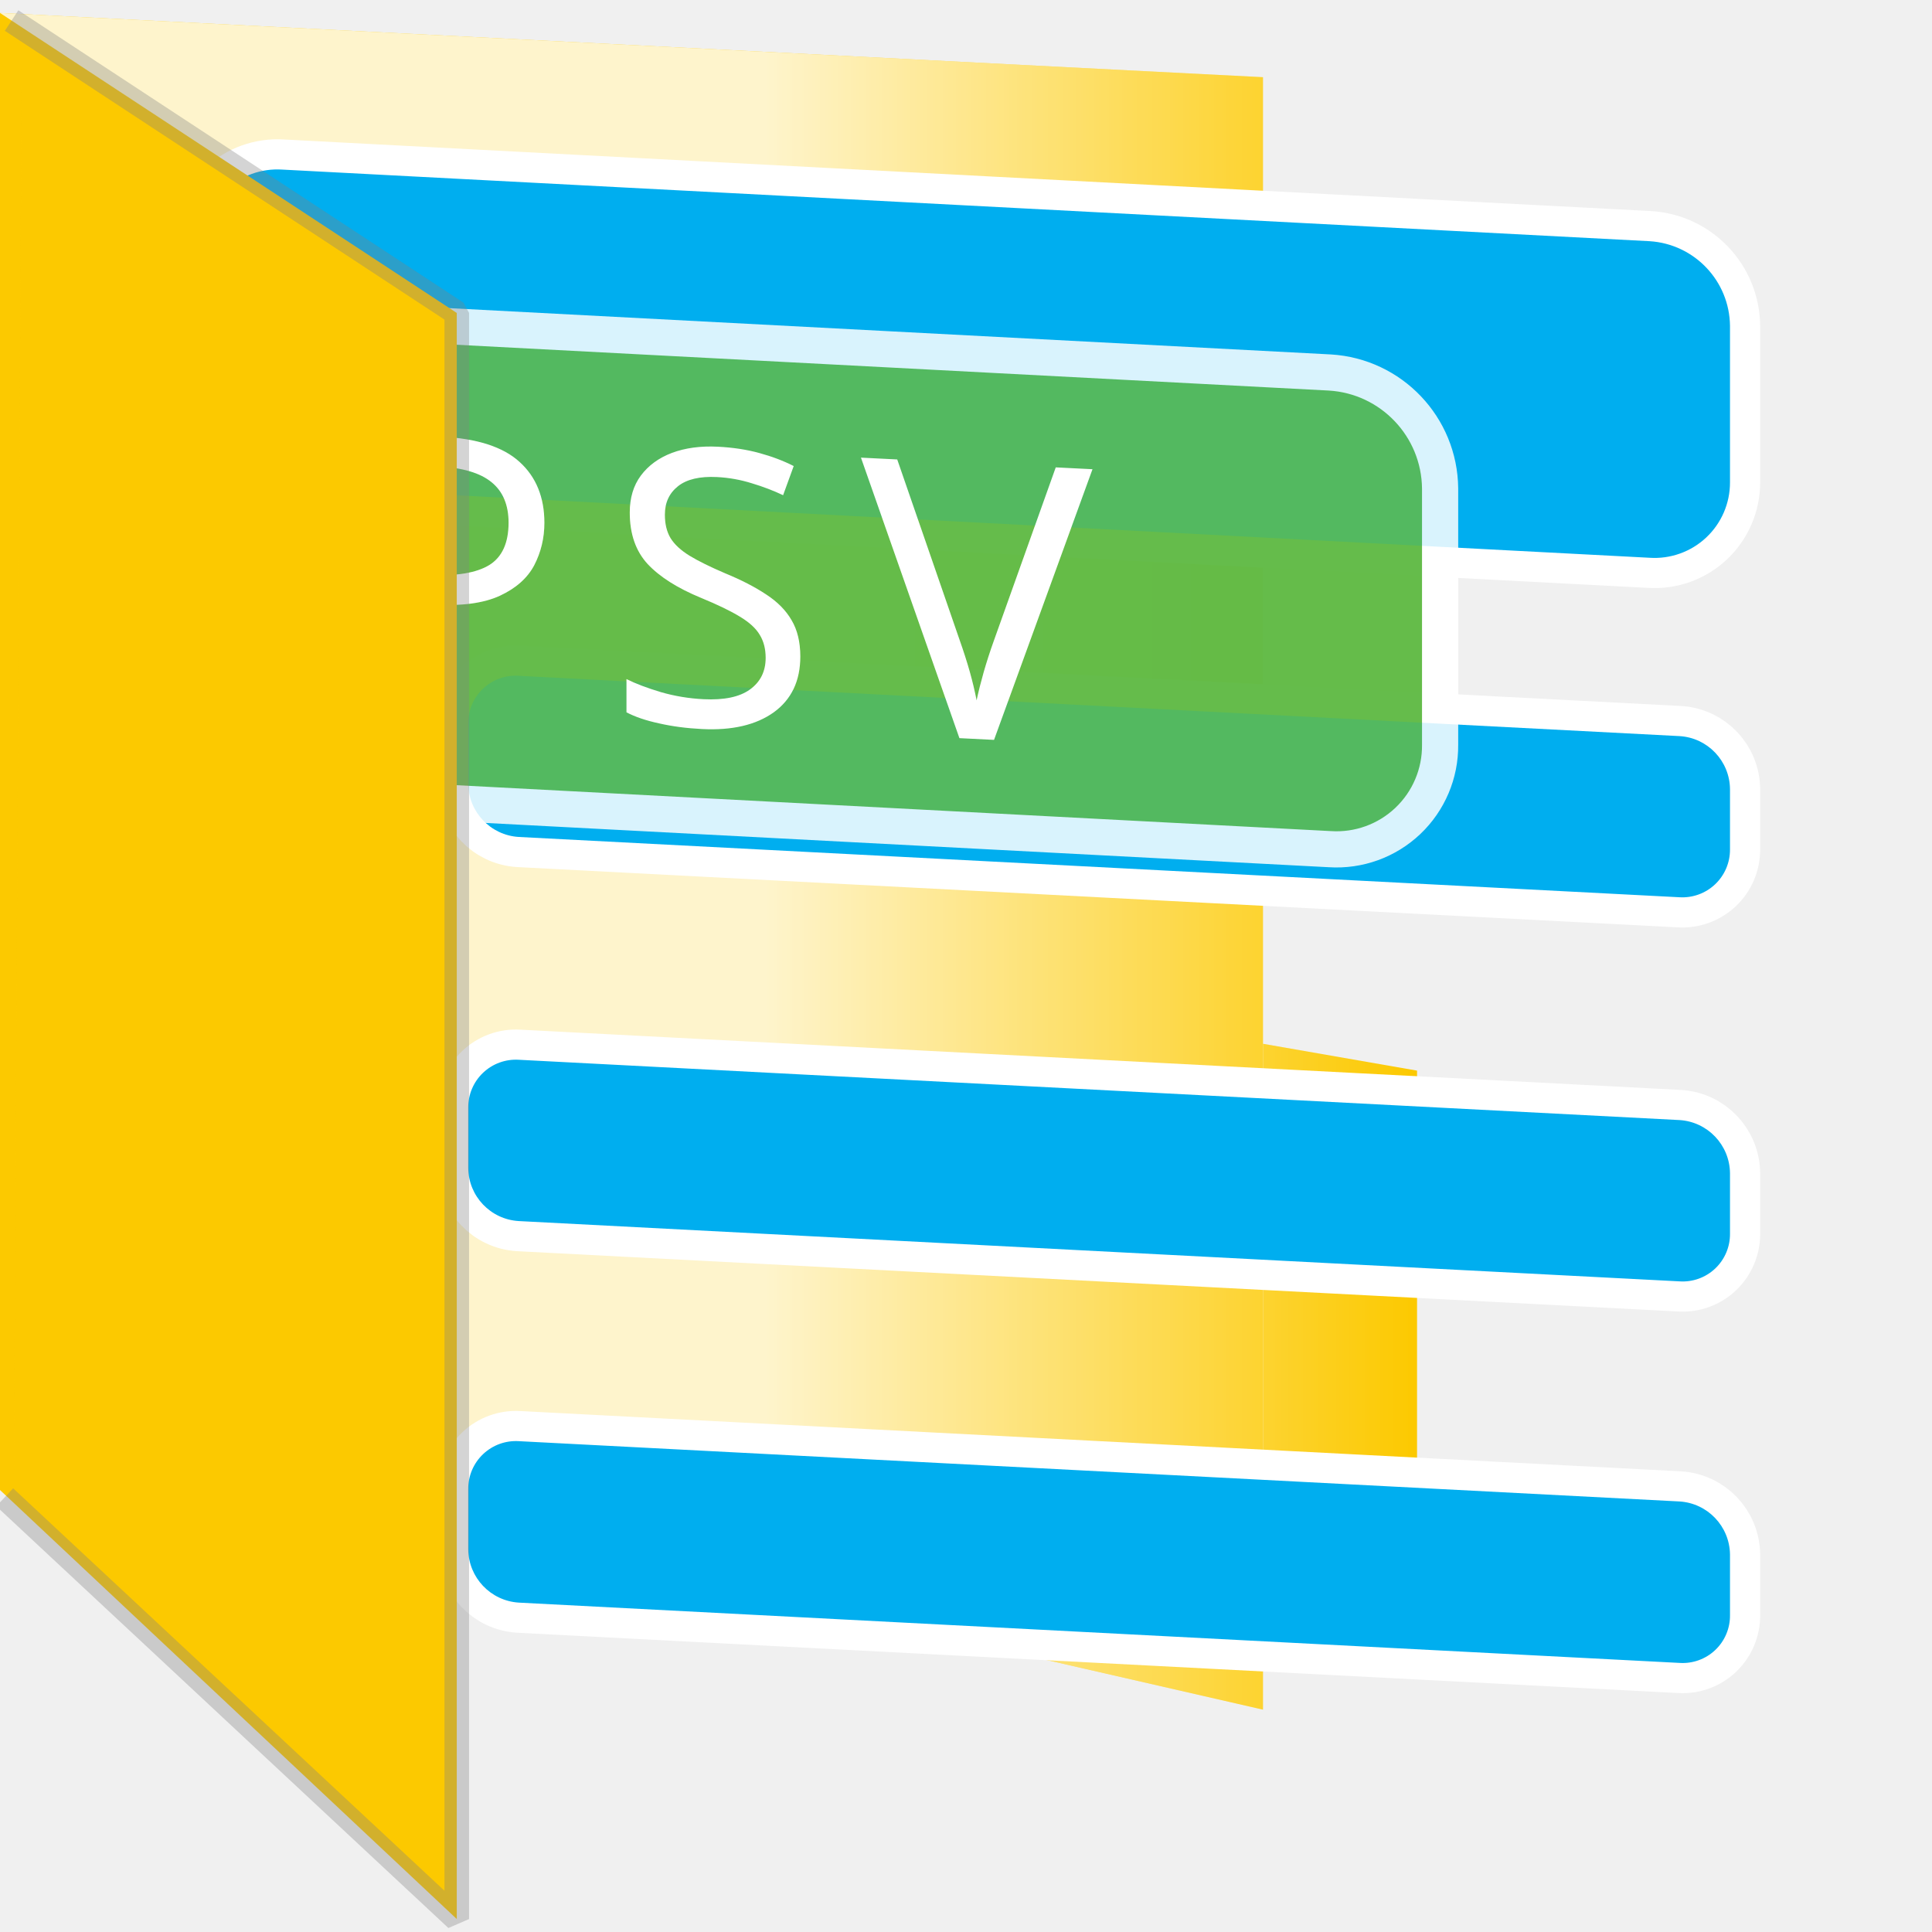
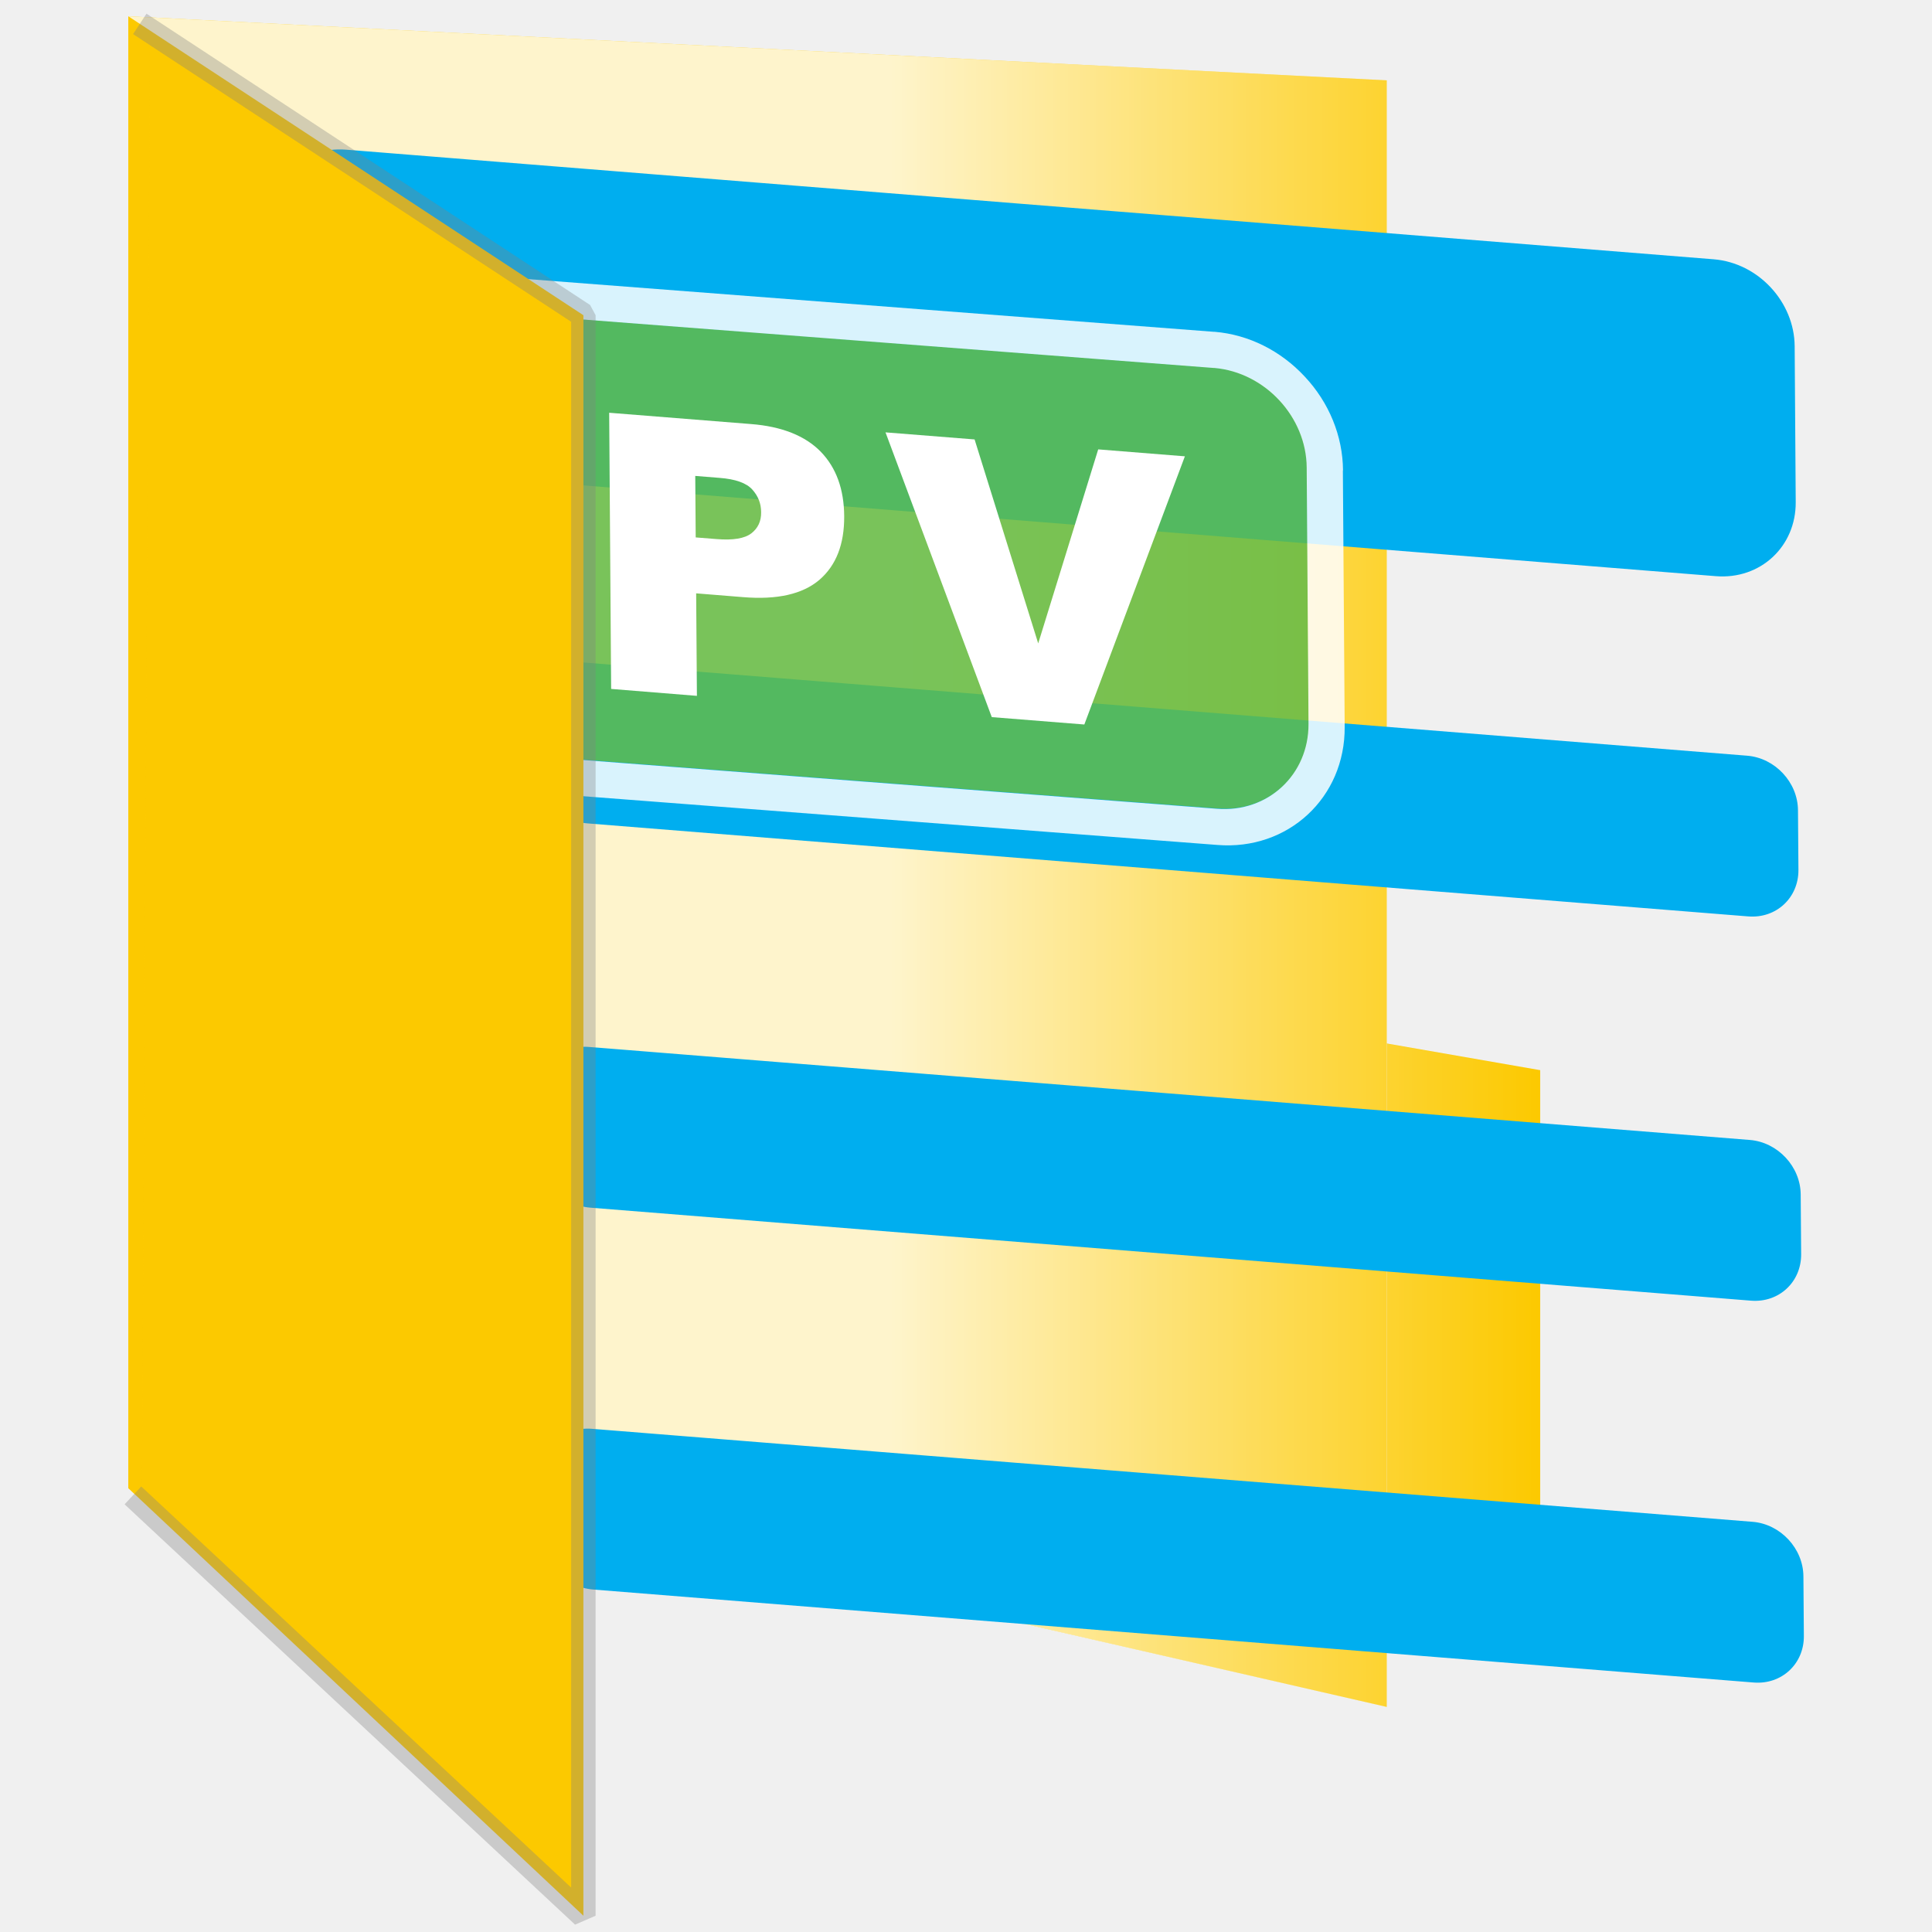
- <svg xmlns="http://www.w3.org/2000/svg" id="Layer_1" data-name="Layer 1" viewBox="0 0 128.16 128.16">
+ <svg xmlns="http://www.w3.org/2000/svg" id="Layer_1" viewBox="0 0 128.16 128.16">
  <defs>
-     <style>.cls-1,.cls-7{fill:#fcc900;}.cls-2{opacity:0.8;fill:url(#linear-gradient);}.cls-3,.cls-5{fill:#fff;}.cls-3,.cls-4{stroke:#fff;stroke-miterlimit:10;}.cls-3{stroke-width:4px;}.cls-4{fill:#62bb46;stroke-width:2.4px;opacity:0.85;}.cls-5{font-size:25.6px;font-family:Arial-Black, Arial Black;letter-spacing:0.11em;}.cls-6{fill:#00aeef;}.cls-7{stroke:gray;stroke-linecap:square;stroke-linejoin:bevel;stroke-width:1.63px;opacity:0.34;}</style>
-     <linearGradient id="linear-gradient" y1="57.13" x2="94" y2="57.13" gradientUnits="userSpaceOnUse">
-       <stop offset="0.54" stop-color="#fff" />
+     <style>.cls-1,.cls-2{fill:#fff;}.cls-1,.cls-3{opacity:.85;}.cls-4{fill:#00aeef;}.cls-5{fill:url(#linear-gradient);opacity:.8;}.cls-3{fill:#62bb46;}.cls-6,.cls-7{fill:#fcc900;}.cls-7{opacity:.34;stroke:gray;stroke-linecap:square;stroke-linejoin:bevel;stroke-width:1.62px;}</style>
+     <linearGradient id="linear-gradient" x1="8.51" y1="57.16" x2="102.17" y2="57.16" gradientUnits="userSpaceOnUse">
+       <stop offset=".54" stop-color="#fff" />
      <stop offset="1" stop-color="#fff" stop-opacity="0" />
    </linearGradient>
  </defs>
-   <polygon class="cls-1" points="0 0.86 83.78 5.12 83.78 113.41 0 94.19 0 0.86" />
-   <polygon class="cls-1" points="83.78 69.24 94 71.02 94 109.27 83.78 107.49 83.78 69.24" />
-   <path class="cls-2" d="M0,.86,83.78,5.12V113.41L0,94.19ZM83.78,107.49,94,109.27V71L83.78,69.24Z" />
-   <path class="cls-3" d="M20.71,54.76l-4-.2A3.58,3.58,0,0,1,13.4,51v-4a3.16,3.16,0,0,1,3.35-3.18l4,.21a3.58,3.58,0,0,1,3.35,3.53v4A3.14,3.14,0,0,1,20.71,54.76Z" />
-   <path class="cls-3" d="M20.71,80.24l-4-.21A3.58,3.58,0,0,1,13.4,76.5v-4a3.14,3.14,0,0,1,3.35-3.17l4,.2a3.58,3.58,0,0,1,3.35,3.53v4A3.16,3.16,0,0,1,20.71,80.24Z" />
-   <path class="cls-3" d="M20.71,105.56l-4-.21a3.58,3.58,0,0,1-3.35-3.53v-4a3.14,3.14,0,0,1,3.35-3.17l4,.21a3.56,3.56,0,0,1,3.35,3.52v4A3.16,3.16,0,0,1,20.71,105.56Z" />
-   <path class="cls-3" d="M111.41,59.52l-77-4A3.57,3.57,0,0,1,31.06,52V48a3.14,3.14,0,0,1,3.35-3.17l77,4a3.56,3.56,0,0,1,3.35,3.52v4A3.16,3.16,0,0,1,111.41,59.52Z" />
-   <path class="cls-3" d="M111.41,85l-77-4a3.56,3.56,0,0,1-3.35-3.52v-4a3.16,3.16,0,0,1,3.35-3.18l77,4a3.57,3.57,0,0,1,3.35,3.52v4A3.14,3.14,0,0,1,111.41,85Z" />
-   <path class="cls-3" d="M111.41,110.31l-77-4a3.58,3.58,0,0,1-3.35-3.53v-4a3.16,3.16,0,0,1,3.35-3.18l77,4a3.57,3.57,0,0,1,3.35,3.52v4A3.14,3.14,0,0,1,111.41,110.31Z" />
-   <path class="cls-3" d="M109.43,37l-90.7-4.75a5.69,5.69,0,0,1-5.33-5.62V16.31a5,5,0,0,1,5.33-5.06L109.43,16a5.69,5.69,0,0,1,5.33,5.62V32A5,5,0,0,1,109.43,37Z" />
-   <path class="cls-4" d="M13.58,20.79l74.64,3.92a7.78,7.78,0,0,1,7.31,7.69v17a6.87,6.87,0,0,1-7.31,6.93L13.58,52.41" />
-   <text class="cls-5" transform="matrix(1, 0.05, 0, 1, 21.94, 46.88)">PSV</text>
-   <path class="cls-6" d="M20.71,54.76l-4-.2A3.58,3.58,0,0,1,13.4,51v-4a3.16,3.16,0,0,1,3.35-3.18l4,.21a3.58,3.58,0,0,1,3.35,3.53v4A3.14,3.14,0,0,1,20.71,54.76Z" />
-   <path class="cls-6" d="M20.71,80.24l-4-.21A3.58,3.58,0,0,1,13.4,76.5v-4a3.14,3.14,0,0,1,3.35-3.17l4,.2a3.58,3.58,0,0,1,3.35,3.53v4A3.16,3.16,0,0,1,20.71,80.24Z" />
-   <path class="cls-6" d="M20.71,105.56l-4-.21a3.58,3.58,0,0,1-3.35-3.53v-4a3.14,3.14,0,0,1,3.35-3.17l4,.21a3.56,3.56,0,0,1,3.35,3.52v4A3.16,3.16,0,0,1,20.71,105.56Z" />
-   <path class="cls-6" d="M111.41,59.52l-77-4A3.57,3.57,0,0,1,31.06,52V48a3.14,3.14,0,0,1,3.35-3.17l77,4a3.56,3.56,0,0,1,3.35,3.52v4A3.16,3.16,0,0,1,111.41,59.52Z" />
-   <path class="cls-6" d="M111.41,85l-77-4a3.56,3.56,0,0,1-3.35-3.52v-4a3.16,3.16,0,0,1,3.35-3.18l77,4a3.57,3.57,0,0,1,3.35,3.52v4A3.14,3.14,0,0,1,111.41,85Z" />
-   <path class="cls-6" d="M111.41,110.31l-77-4a3.58,3.58,0,0,1-3.35-3.53v-4a3.16,3.16,0,0,1,3.35-3.18l77,4a3.57,3.57,0,0,1,3.35,3.52v4A3.14,3.14,0,0,1,111.41,110.31Z" />
-   <path class="cls-6" d="M109.43,37l-90.7-4.75a5.69,5.69,0,0,1-5.33-5.62V16.31a5,5,0,0,1,5.33-5.06L109.43,16a5.69,5.69,0,0,1,5.33,5.62V32A5,5,0,0,1,109.43,37Z" />
-   <path class="cls-4" d="M13.58,20.79l74.64,3.92a7.78,7.78,0,0,1,7.31,7.69v17a6.87,6.87,0,0,1-7.31,6.93L13.58,52.41" />
-   <text class="cls-5" transform="matrix(1, 0.05, 0, 1, 21.94, 46.88)">PSV</text>
-   <polygon class="cls-1" points="0 0.86 30.3 20.76 30.3 118.74 30.3 127.3 0 98.84 0 0.86" />
-   <polyline class="cls-7" points="1.45 1.81 30.3 20.76 30.3 118.74 30.3 127.3 0.91 99.88" />
+   <polygon class="cls-6" points="8.51 1.08 91.99 5.33 91.99 113.23 8.51 94.09 8.51 1.08" />
+   <polygon class="cls-6" points="91.99 69.22 102.17 70.99 102.17 109.11 91.99 107.34 91.99 69.22" />
+   <path class="cls-5" d="M8.51,1.08l83.48,4.25v107.91L8.51,94.09V1.08ZM91.99,107.34l10.18,1.77v-38.11l-10.18-1.77v38.11Z" />
+   <path class="cls-4" d="M25.26,53.52l-3.96-.32c-1.85-.15-3.36-1.77-3.37-3.62l-.03-3.96c-.01-1.85,1.48-3.23,3.33-3.08l3.96.32c1.85.15,3.36,1.77,3.37,3.62l.03,3.96c.01,1.85-1.48,3.23-3.33,3.08Z" />
+   <path class="cls-4" d="M25.45,79l-3.96-.32c-1.85-.15-3.36-1.77-3.37-3.62l-.03-3.96c-.01-1.85,1.48-3.23,3.33-3.08l3.96.32c1.85.15,3.36,1.77,3.37,3.62l.03,3.96c.01,1.85-1.48,3.23-3.33,3.08Z" />
+   <path class="cls-4" d="M25.63,104.34l-3.96-.32c-1.85-.15-3.36-1.77-3.37-3.62l-.03-3.96c-.01-1.85,1.48-3.23,3.33-3.08l3.96.32c1.85.15,3.36,1.77,3.37,3.62l.03,3.96c.01,1.85-1.48,3.23-3.33,3.08Z" />
+   <path class="cls-4" d="M115.97,60.79l-77-6.17c-1.85-.15-3.36-1.77-3.37-3.62l-.03-3.96c-.01-1.85,1.48-3.23,3.33-3.08l77,6.17c1.85.15,3.36,1.77,3.37,3.62l.03,3.96c.01,1.85-1.48,3.23-3.33,3.08Z" />
+   <path class="cls-4" d="M116.15,86.28l-77-6.17c-1.85-.15-3.36-1.77-3.37-3.62l-.03-3.96c-.01-1.85,1.48-3.23,3.33-3.08l77,6.17c1.85.15,3.36,1.77,3.37,3.62l.03,3.96c.01,1.85-1.48,3.23-3.33,3.08Z" />
+   <path class="cls-4" d="M116.33,111.61l-77-6.17c-1.85-.15-3.36-1.77-3.37-3.62l-.03-3.96c-.01-1.85,1.48-3.23,3.33-3.08l77,6.17c1.85.15,3.36,1.77,3.37,3.62l.03,3.96c.01,1.85-1.48,3.23-3.33,3.08Z" />
+   <path class="cls-4" d="M113.82,38.22l-90.7-7.27c-2.95-.24-5.35-2.82-5.37-5.77l-.07-10.34c-.02-2.95,2.35-5.15,5.3-4.91l90.7,7.27c2.95.24,5.35,2.82,5.37,5.77l.07,10.34c.02,2.95-2.35,5.15-5.3,4.91Z" />
+   <path class="cls-3" d="M86.82,48l-.12-17c-.02-3.36-2.76-6.31-6.11-6.6h-.04s-50.64-3.89-50.64-3.89v29.21l50.85,3.91c3.37.27,6.09-2.25,6.07-5.63Z" />
+   <path class="cls-1" d="M89.09,31.2c-.02-2.28-.92-4.49-2.54-6.22-1.6-1.72-3.72-2.78-5.97-2.97-.02,0-.04,0-.06,0l-50.63-3.89v2.4h0l50.64,3.89h.04c3.35.3,6.09,3.25,6.11,6.61l.12,17c.02,3.37-2.7,5.9-6.07,5.63l-50.85-3.91h0v2.4l50.87,3.91c4.69.38,8.49-3.14,8.45-7.84l-.12-17Z" />
+   <path class="cls-2" d="M40.41,27.38l9.41.75c2.05.16,3.59.78,4.62,1.83,1.03,1.06,1.55,2.49,1.56,4.29.01,1.85-.53,3.25-1.64,4.21-1.11.95-2.8,1.34-5.08,1.15l-3.1-.25.05,6.8-5.69-.46-.13-18.34ZM46.15,35.65l1.39.11c1.09.09,1.86-.04,2.3-.38.44-.34.66-.81.65-1.4,0-.58-.2-1.08-.59-1.51-.39-.43-1.11-.69-2.17-.77l-1.61-.13.03,4.09Z" />
+   <path class="cls-2" d="M58.73,28.68l5.92.47,4.22,13.53,3.98-12.87,5.75.46-6.67,17.79-6.14-.49-7.05-18.89Z" />
+   <polygon class="cls-6" points="8.51 1.08 38.7 20.91 38.7 118.55 38.7 127.08 8.51 98.72 8.51 1.08" />
+   <polyline class="cls-7" points="9.95 2.03 38.7 20.91 38.7 118.55 38.7 127.08 9.41 99.75" />
</svg>
